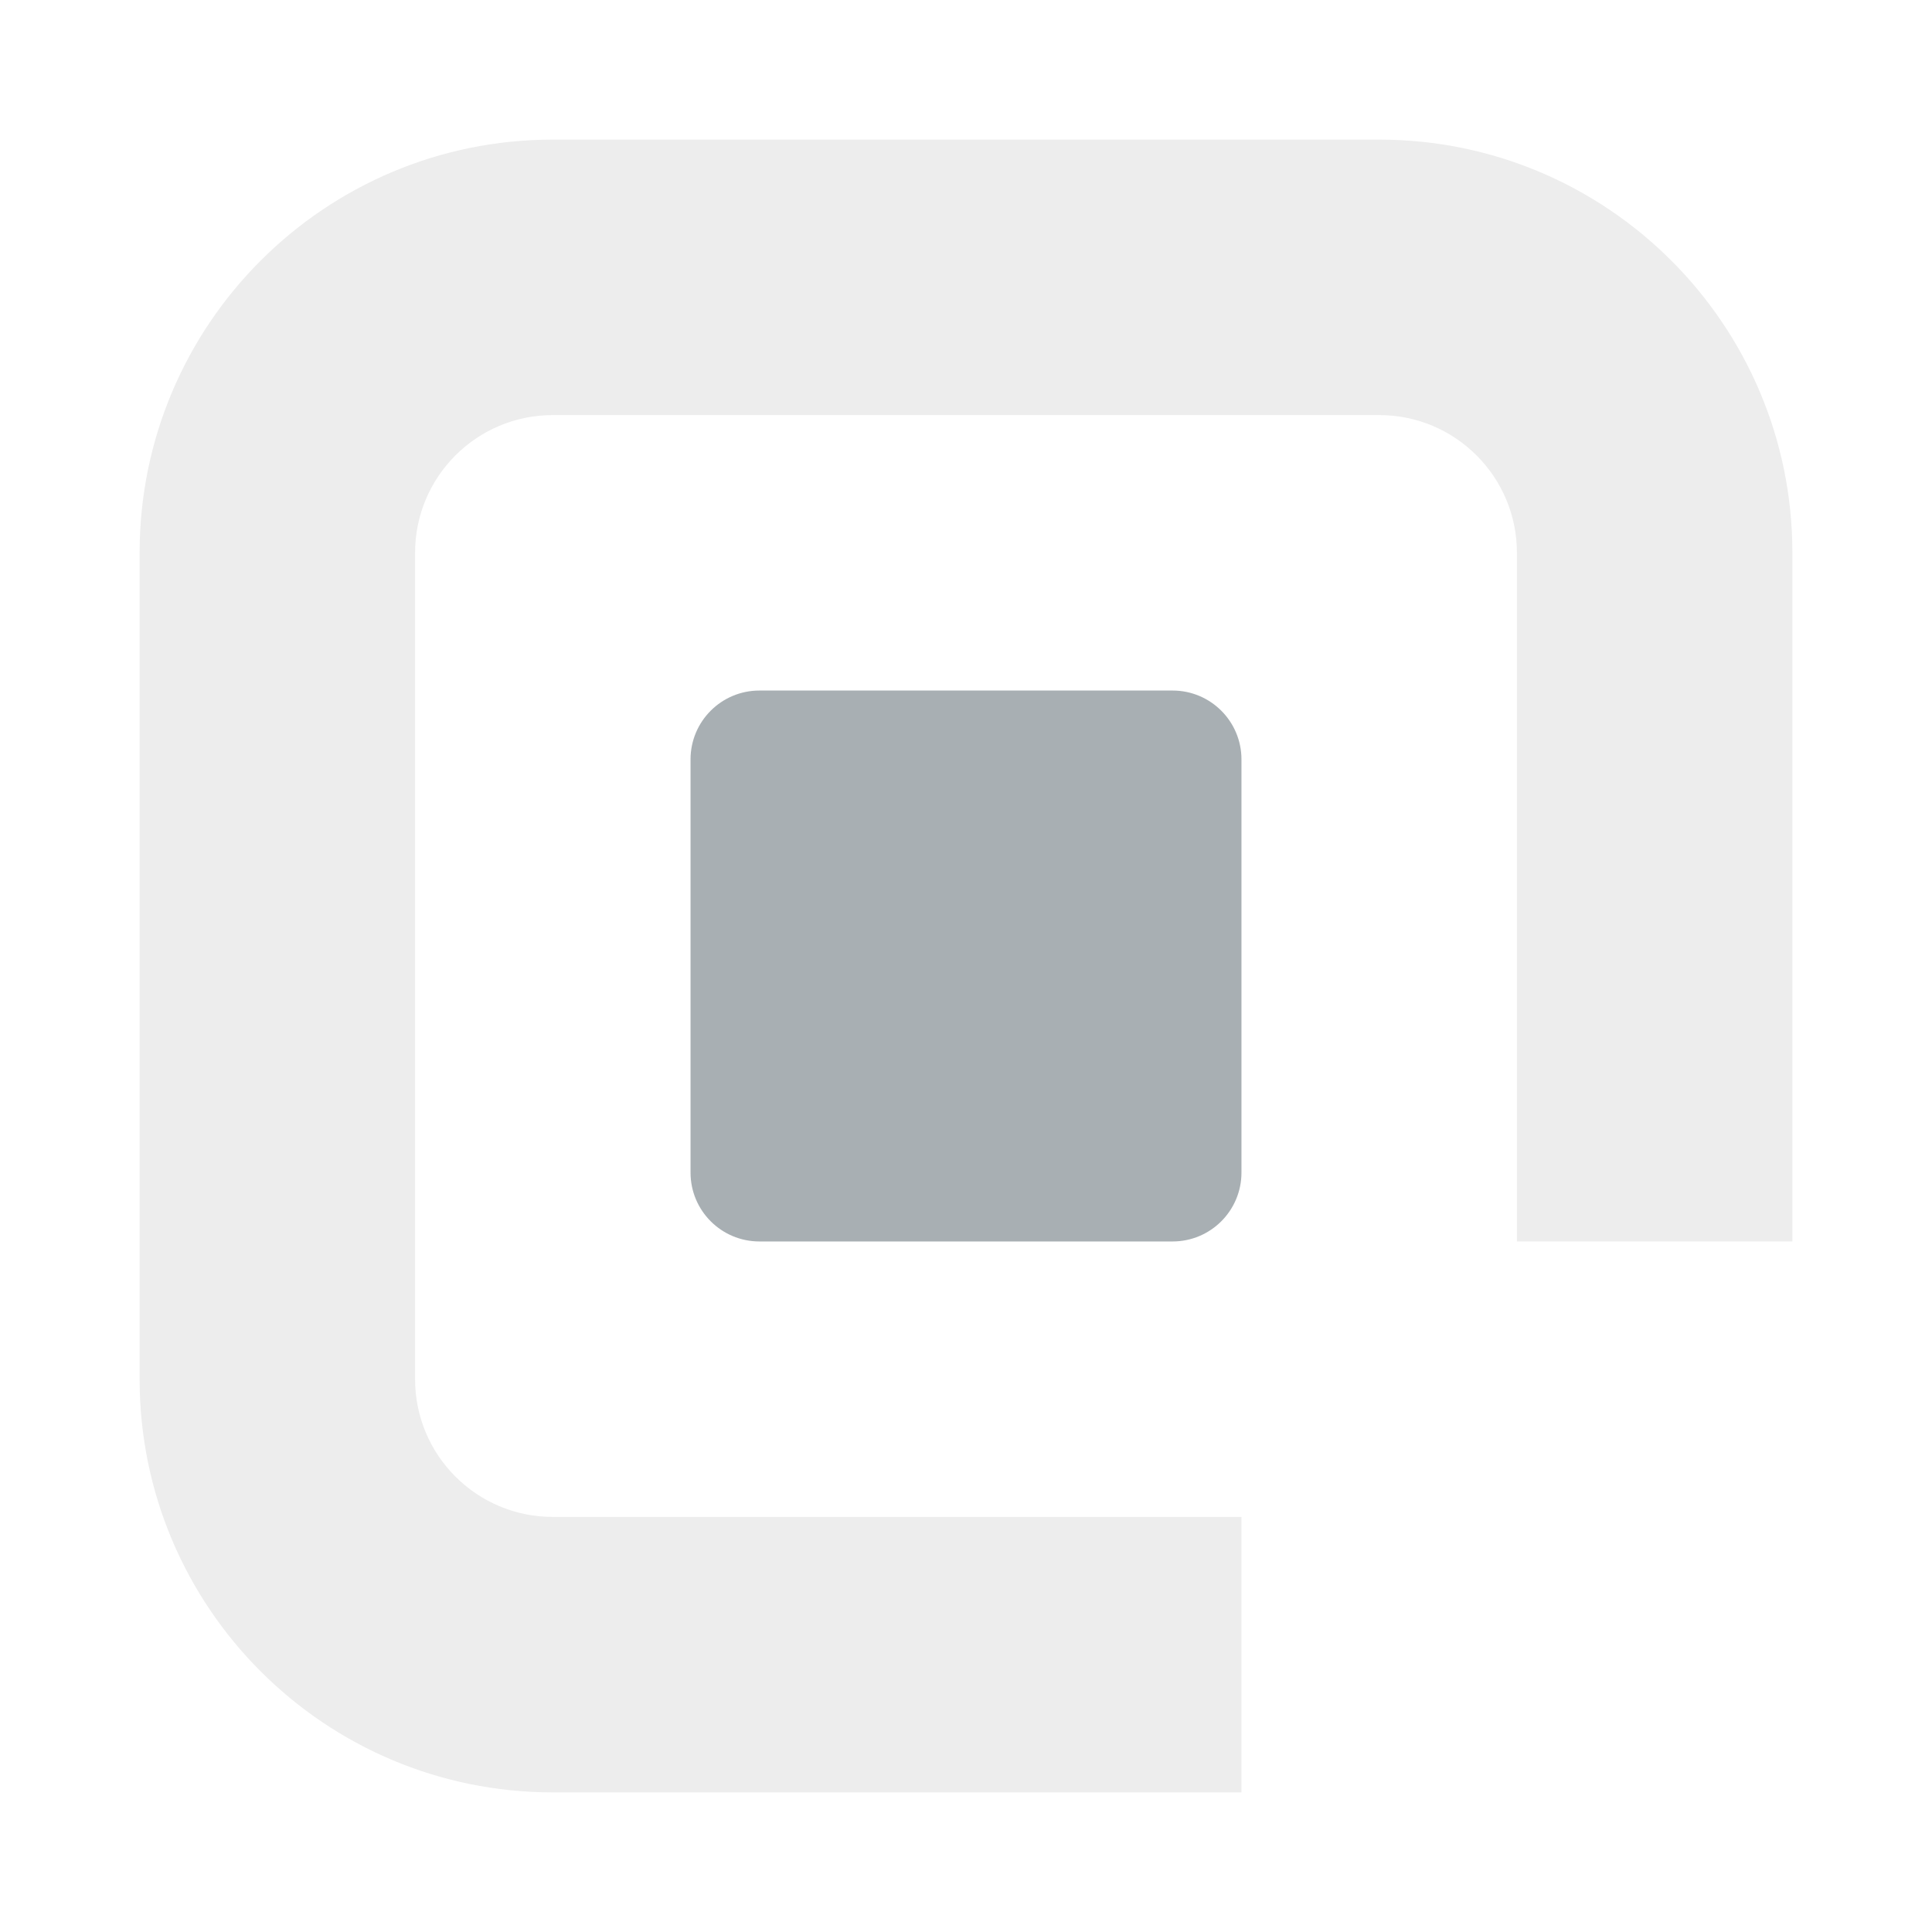
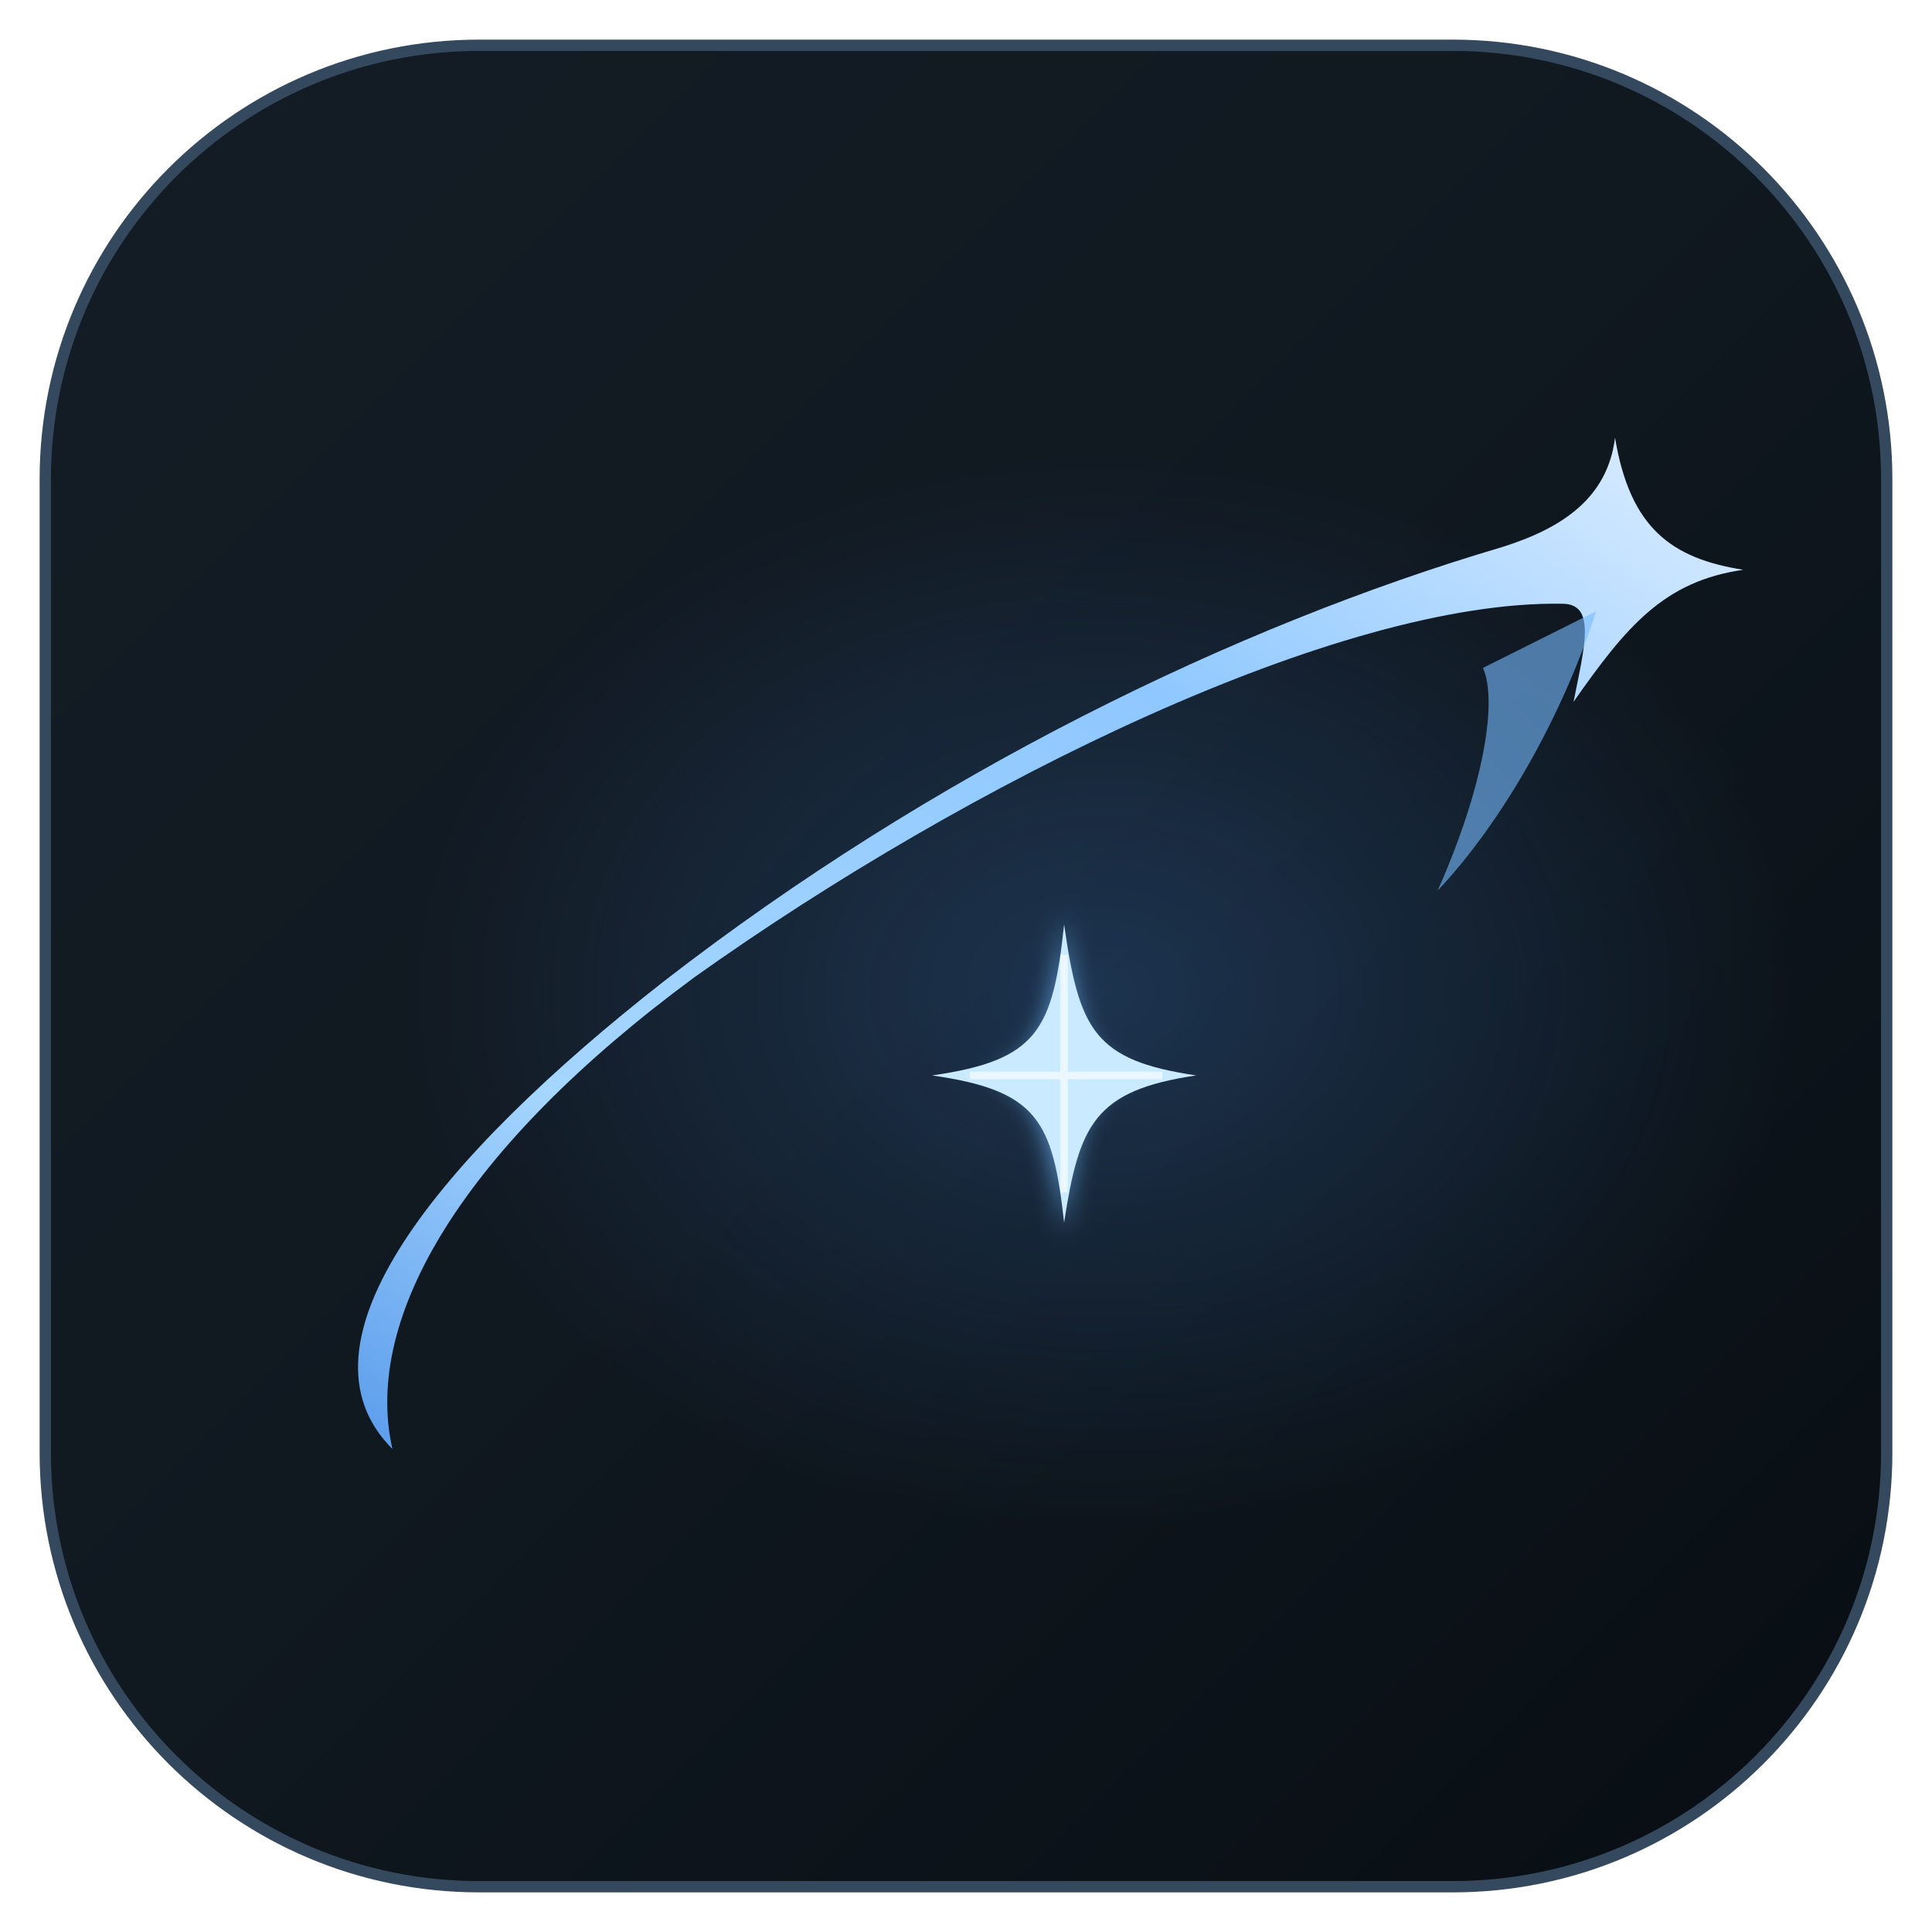
<svg xmlns="http://www.w3.org/2000/svg" width="512" height="512" viewBox="0 0 512 512" role="img" aria-label="Fathom">
-   <path fill="#ededed" fill-rule="evenodd" d="M37 146.5A109.5 109.5 0 0 1 146.5 37L365.5 37A109.5 109.5 0 0 1 475 146.5L475 329L402 329L402 146.5A36.5 36.5 0 0 0 365.5 110L146.5 110A36.5 36.5 0 0 0 110 146.5L110 365.5A36.5 36.5 0 0 0 146.5 402L329 402L329 475L146.5 475A109.5 109.5 0 0 1 37 365.5Z" />
-   <path fill="#a8afb3" d="M183 201.25A18.25 18.25 0 0 1 201.25 183L310.75 183A18.25 18.25 0 0 1 329 201.25L329 310.75A18.25 18.25 0 0 1 310.75 329L201.25 329A18.25 18.25 0 0 1 183 310.75Z" />
+   <defs>
+     <linearGradient id="fathom-tile" x1="0" y1="0" x2="1" y2="1">
+       <stop offset="0" stop-color="#141c25" />
+       <stop offset="0.48" stop-color="#101820" />
+       <stop offset="1" stop-color="#080e13" />
+     </linearGradient>
+   </defs>
+   <rect x="12" y="12" width="488" height="488" rx="115" fill="url(#fathom-tile)" stroke="#35495e" stroke-width="3" />
+   <defs>
+     <linearGradient id="fathom-orbit" x1="0" y1="1" x2="0.9" y2="0">
+       <stop offset="0" stop-color="#5b9ceb" />
+       <stop offset="0.26" stop-color="#a5d6ff" />
+       <stop offset="0.7" stop-color="#8fc8ff" />
+       <stop offset="1" stop-color="#d3e9ff" />
+     </linearGradient>
+     <radialGradient id="fathom-halo">
+       <stop offset="0" stop-color="#4c9afb" stop-opacity="0.22" />
+       <stop offset="1" stop-color="#4c9afb" stop-opacity="0" />
+     </radialGradient>
+     <filter id="fathom-glow" x="-100%" y="-100%" width="300%" height="300%">
+       <feGaussianBlur stdDeviation="3" />
+     </filter>
+   </defs>
+   <ellipse cx="292" cy="263" rx="185" ry="142" fill="url(#fathom-halo)" />
+   <path d="M104 384C76 356 116 307 176 260C247 205 327 166 398 145C414 140 426 132 428 116C432 140 443 148 462 151C441 154 431 166 417 186C420 171 423 160 414 160C355 159 257 207 184 259C123 304 96 349 104 384Z" fill="url(#fathom-orbit)" />
+   <path d="M423 162C414 190 398 218 381 236C393 209 397 186 393 177Z" fill="#77baff" opacity="0.6" />
+   <path d="M282 242C285 272 287 280 300 285C287 289 285 300 282 327C278 300 275 289 263 285C276 280 279 270 282 242Z" fill="#75bdff" opacity="0.7" filter="url(#fathom-glow)" />
+   <path d="M282 245C286 273 290 281 317 285C290 289 286 298 282 324C279 297 275 289 247 285C275 281 279 273 282 245Z" fill="#c9eaff" />
+   <path d="M282 253L282 316M257 285L308 285" stroke="#f2faff" stroke-width="2" opacity="0.8" />
</svg>
